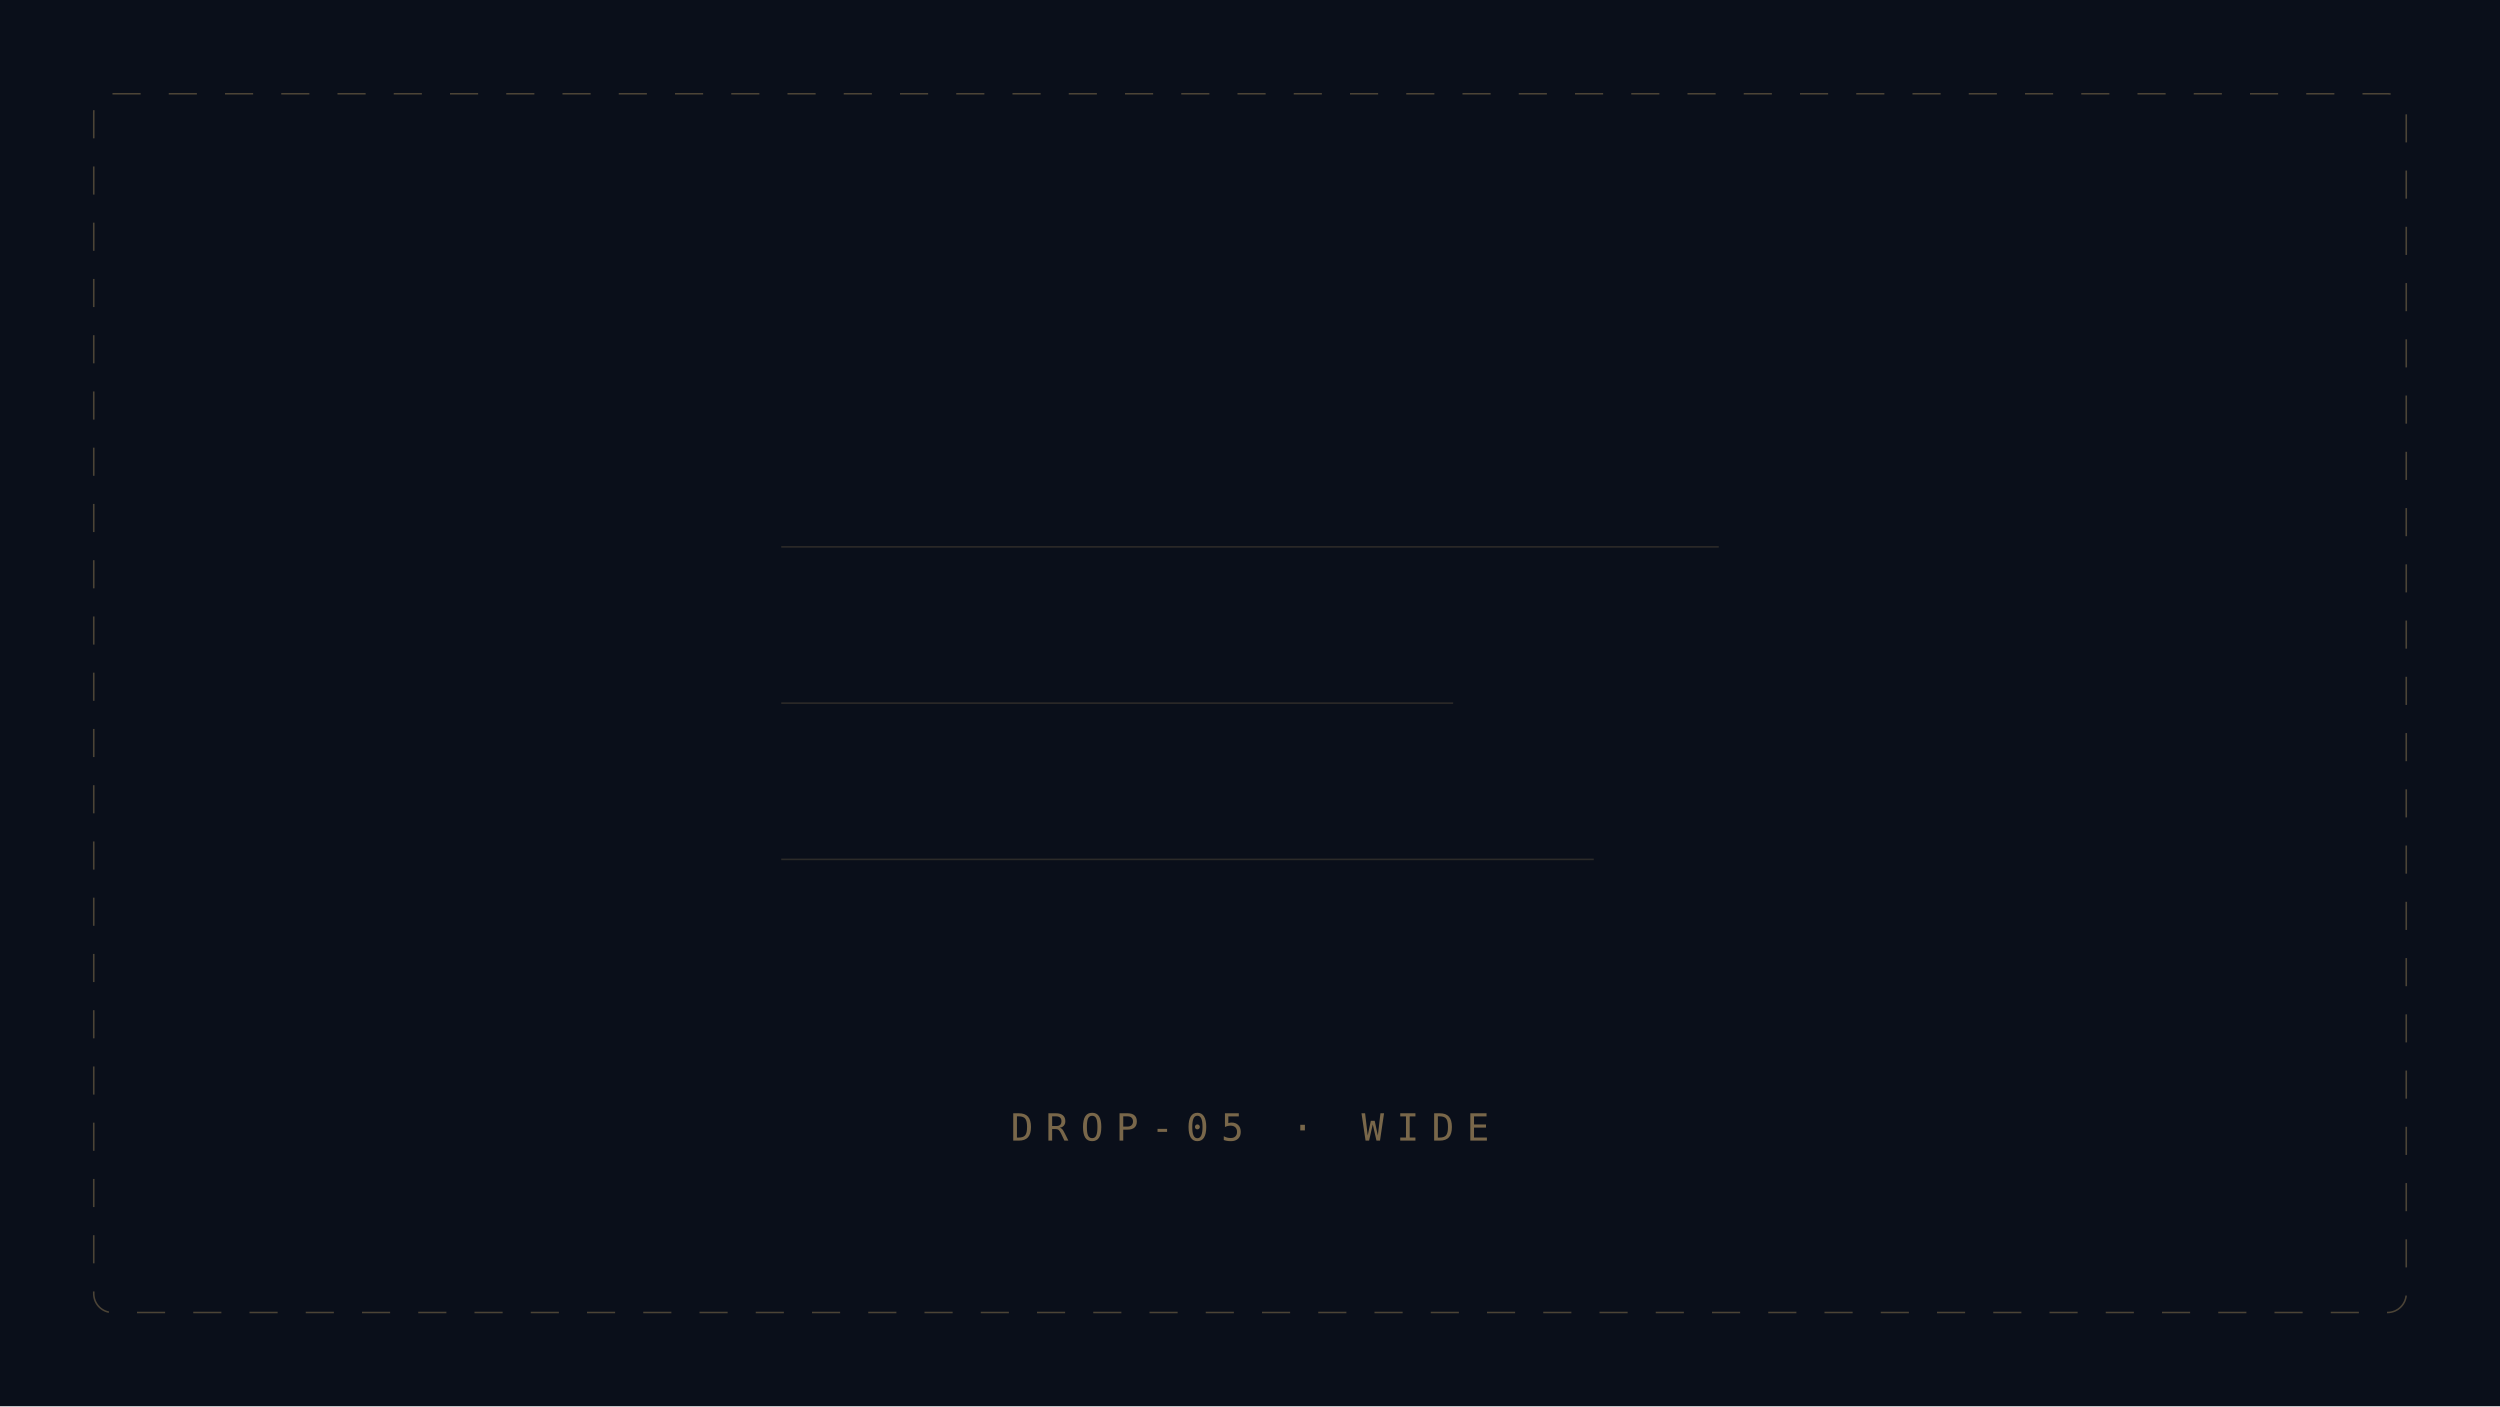
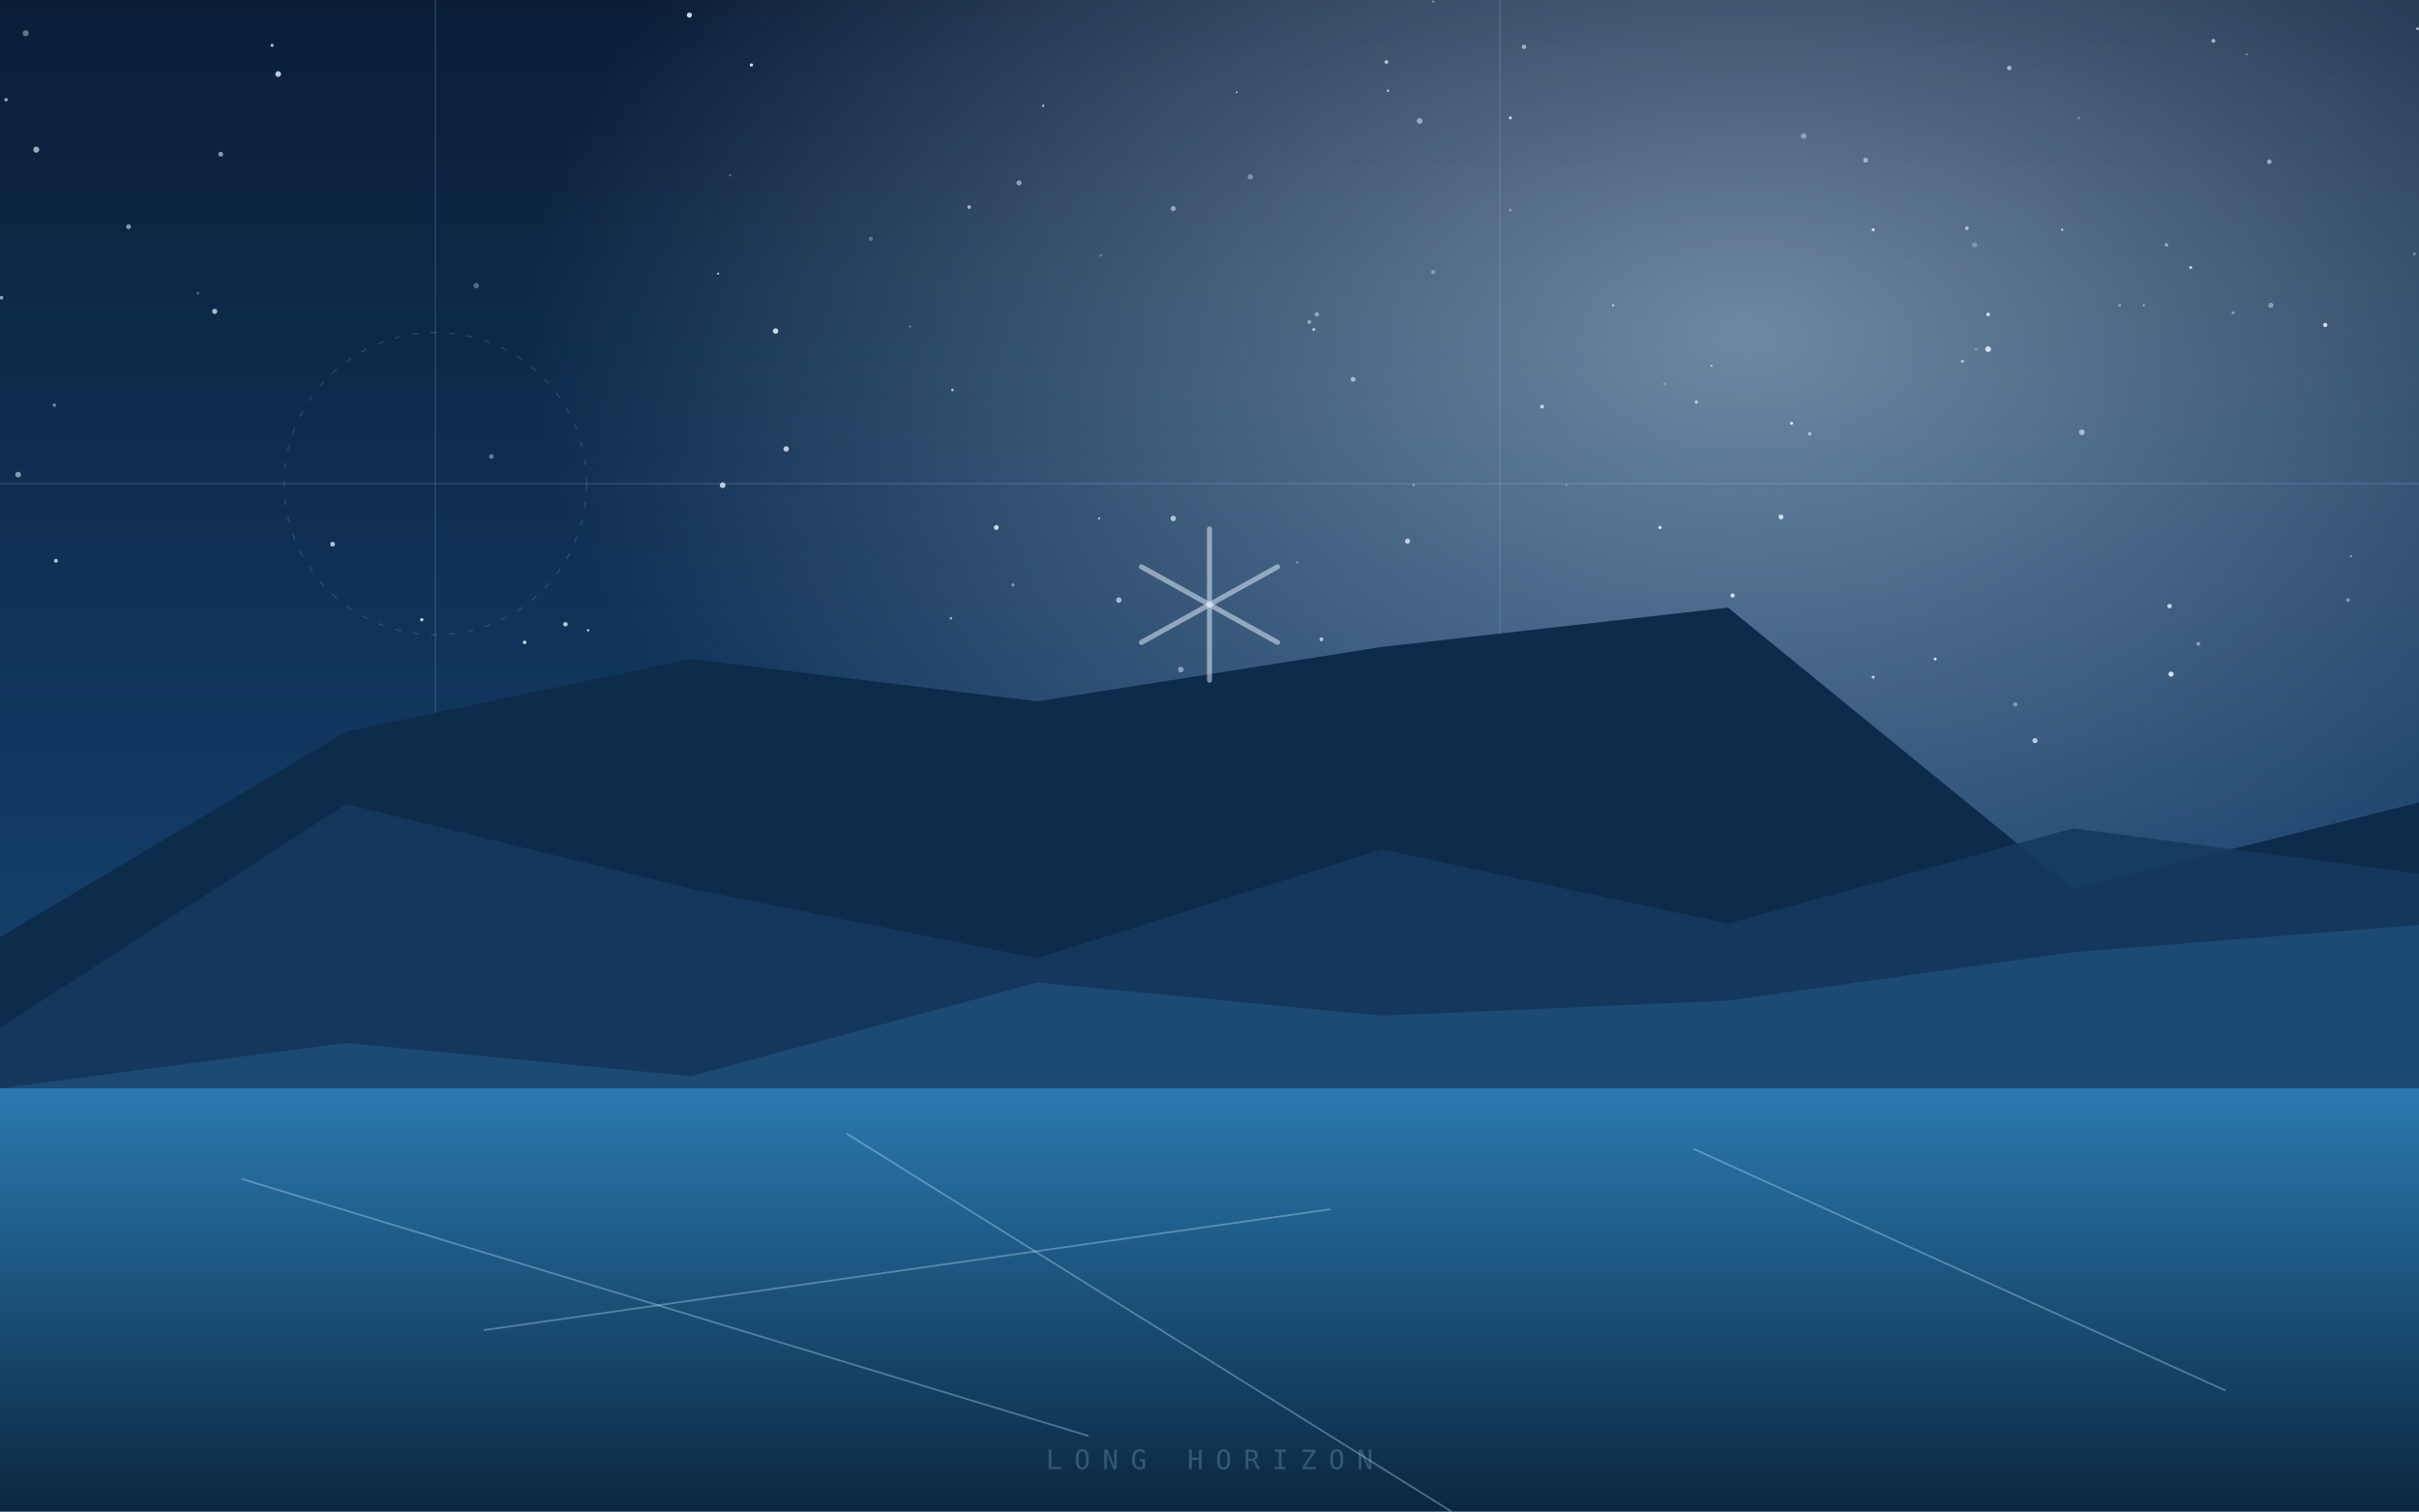
- <svg xmlns="http://www.w3.org/2000/svg" viewBox="0 0 1600 900" fill="none">
-   <rect width="1600" height="900" fill="#0a0f1a" />
-   <rect x="60" y="60" width="1480" height="780" rx="12" stroke="#e8c07a" stroke-dasharray="18 18" opacity=".3" />
-   <path d="M500 350h600M500 450h430M500 550h520" stroke="#e8c07a" opacity=".16" />
-   <text x="800" y="730" text-anchor="middle" font-family="monospace" font-size="24" letter-spacing="8" fill="#e8c07a" opacity=".5">DROP-05 · WIDE</text>
+ <svg xmlns="http://www.w3.org/2000/svg" viewBox="0 0 1600 1000" fill="none">
+   <defs>
+     <linearGradient id="c41sky" x1="0" y1="0" x2="0" y2="1">
+       <stop offset="0" stop-color="#0a1e38" />
+       <stop offset=".55" stop-color="#123a63" />
+       <stop offset="1" stop-color="#1c5a8c" />
+     </linearGradient>
+     <linearGradient id="c41ice" x1="0" y1="0" x2="0" y2="1">
+       <stop offset="0" stop-color="#2a7ab0" />
+       <stop offset="1" stop-color="#0b2740" />
+     </linearGradient>
+     <radialGradient id="c41moon" cx=".72" cy=".22" r=".5">
+       <stop offset="0" stop-color="#cfe7ff" stop-opacity=".5" />
+       <stop offset="1" stop-color="#cfe7ff" stop-opacity="0" />
+     </radialGradient>
+   </defs>
+   <rect width="1600" height="1000" fill="url(#c41sky)" />
+   <rect width="1600" height="1000" fill="url(#c41moon)" />
+   <circle cx="1" cy="197" r="1.2" fill="#eaf4ff" opacity="0.62" />
+   <circle cx="1036" cy="321" r="0.6" fill="#eaf4ff" opacity="0.53" />
+   <circle cx="1454" cy="426" r="1.3" fill="#eaf4ff" opacity="0.46" />
+   <circle cx="1301" cy="151" r="1.2" fill="#eaf4ff" opacity="0.62" />
+   <circle cx="315" cy="189" r="1.8" fill="#eaf4ff" opacity="0.32" />
+   <circle cx="347" cy="425" r="1.2" fill="#eaf4ff" opacity="0.82" />
+   <circle cx="1045" cy="436" r="1.8" fill="#eaf4ff" opacity="0.83" />
+   <circle cx="520" cy="297" r="1.8" fill="#eaf4ff" opacity="0.78" />
+   <circle cx="1146" cy="394" r="1.4" fill="#eaf4ff" opacity="0.85" />
+   <circle cx="17" cy="22" r="2.0" fill="#eaf4ff" opacity="0.40" />
+   <circle cx="641" cy="137" r="1.2" fill="#eaf4ff" opacity="0.66" />
+   <circle cx="1193" cy="90" r="1.9" fill="#eaf4ff" opacity="0.39" />
+   <circle cx="1377" cy="286" r="1.9" fill="#eaf4ff" opacity="0.57" />
+   <circle cx="1464" cy="27" r="1.3" fill="#eaf4ff" opacity="0.63" />
+   <circle cx="858" cy="372" r="0.7" fill="#eaf4ff" opacity="0.44" />
+   <circle cx="918" cy="60" r="0.8" fill="#eaf4ff" opacity="0.73" />
+   <circle cx="999" cy="139" r="1.1" fill="#eaf4ff" opacity="0.32" />
+   <circle cx="389" cy="417" r="0.8" fill="#eaf4ff" opacity="0.82" />
+   <circle cx="1144" cy="435" r="0.8" fill="#eaf4ff" opacity="0.46" />
+   <circle cx="1553" cy="397" r="1.3" fill="#eaf4ff" opacity="0.41" />
+   <circle cx="131" cy="194" r="1.0" fill="#eaf4ff" opacity="0.27" />
+   <circle cx="1555" cy="368" r="0.6" fill="#eaf4ff" opacity="0.70" />
+   <circle cx="1449" cy="177" r="1.0" fill="#eaf4ff" opacity="0.78" />
+   <circle cx="36" cy="268" r="1.1" fill="#eaf4ff" opacity="0.46" />
+   <circle cx="1346" cy="490" r="1.7" fill="#eaf4ff" opacity="0.72" />
+   <circle cx="475" cy="181" r="0.7" fill="#eaf4ff" opacity="0.77" />
+   <circle cx="1197" cy="287" r="1.1" fill="#eaf4ff" opacity="0.64" />
+   <circle cx="843" cy="466" r="0.8" fill="#eaf4ff" opacity="0.36" />
+   <circle cx="728" cy="169" r="0.9" fill="#eaf4ff" opacity="0.26" />
+   <circle cx="483" cy="116" r="0.8" fill="#eaf4ff" opacity="0.29" />
+   <circle cx="1402" cy="202" r="1.0" fill="#eaf4ff" opacity="0.37" />
+   <circle cx="1375" cy="78" r="1.0" fill="#eaf4ff" opacity="0.26" />
+   <circle cx="374" cy="413" r="1.5" fill="#eaf4ff" opacity="0.76" />
+   <circle cx="629" cy="409" r="0.9" fill="#eaf4ff" opacity="0.59" />
+   <circle cx="602" cy="216" r="0.7" fill="#eaf4ff" opacity="0.34" />
+   <circle cx="1538" cy="215" r="1.4" fill="#eaf4ff" opacity="0.87" />
+   <circle cx="1329" cy="45" r="1.5" fill="#eaf4ff" opacity="0.61" />
+   <circle cx="1502" cy="202" r="1.7" fill="#eaf4ff" opacity="0.42" />
+   <circle cx="948" cy="1" r="0.7" fill="#eaf4ff" opacity="0.46" />
+   <circle cx="1020" cy="269" r="1.3" fill="#eaf4ff" opacity="0.75" />
+   <circle cx="1333" cy="466" r="1.4" fill="#eaf4ff" opacity="0.42" />
+   <circle cx="513" cy="219" r="1.8" fill="#eaf4ff" opacity="0.84" />
+   <circle cx="781" cy="443" r="1.9" fill="#eaf4ff" opacity="0.47" />
+   <circle cx="866" cy="213" r="1.3" fill="#eaf4ff" opacity="0.46" />
+   <circle cx="1178" cy="342" r="1.6" fill="#eaf4ff" opacity="0.84" />
+   <circle cx="935" cy="321" r="0.9" fill="#eaf4ff" opacity="0.36" />
+   <circle cx="1501" cy="107" r="1.5" fill="#eaf4ff" opacity="0.57" />
+   <circle cx="776" cy="138" r="1.7" fill="#eaf4ff" opacity="0.50" />
+   <circle cx="1306" cy="162" r="1.7" fill="#eaf4ff" opacity="0.29" />
+   <circle cx="325" cy="302" r="1.5" fill="#eaf4ff" opacity="0.42" />
+   <circle cx="1239" cy="448" r="1.0" fill="#eaf4ff" opacity="0.78" />
+   <circle cx="142" cy="206" r="1.7" fill="#eaf4ff" opacity="0.73" />
+   <circle cx="871" cy="208" r="1.5" fill="#eaf4ff" opacity="0.43" />
+   <circle cx="37" cy="371" r="1.3" fill="#eaf4ff" opacity="0.74" />
+   <circle cx="180" cy="30" r="1.0" fill="#eaf4ff" opacity="0.77" />
+   <circle cx="895" cy="251" r="1.6" fill="#eaf4ff" opacity="0.59" />
+   <circle cx="1307" cy="231" r="0.8" fill="#eaf4ff" opacity="0.32" />
+   <circle cx="1315" cy="208" r="1.2" fill="#eaf4ff" opacity="0.86" />
+   <circle cx="856" cy="462" r="0.9" fill="#eaf4ff" opacity="0.42" />
+   <circle cx="674" cy="121" r="1.7" fill="#eaf4ff" opacity="0.53" />
+   <circle cx="220" cy="360" r="1.6" fill="#eaf4ff" opacity="0.73" />
+   <circle cx="827" cy="117" r="1.8" fill="#eaf4ff" opacity="0.36" />
+   <circle cx="670" cy="387" r="1.0" fill="#eaf4ff" opacity="0.46" />
+   <circle cx="12" cy="314" r="1.9" fill="#eaf4ff" opacity="0.54" />
+   <circle cx="1433" cy="162" r="1.1" fill="#eaf4ff" opacity="0.55" />
+   <circle cx="690" cy="70" r="0.8" fill="#eaf4ff" opacity="0.69" />
+   <circle cx="869" cy="218" r="1.0" fill="#eaf4ff" opacity="0.68" />
+   <circle cx="917" cy="41" r="1.2" fill="#eaf4ff" opacity="0.73" />
+   <circle cx="478" cy="321" r="1.9" fill="#eaf4ff" opacity="0.79" />
+   <circle cx="247" cy="493" r="1.7" fill="#eaf4ff" opacity="0.70" />
+   <circle cx="279" cy="410" r="1.1" fill="#eaf4ff" opacity="0.84" />
+   <circle cx="659" cy="349" r="1.6" fill="#eaf4ff" opacity="0.86" />
+   <circle cx="1006" cy="425" r="1.3" fill="#eaf4ff" opacity="0.33" />
+   <circle cx="1435" cy="401" r="1.5" fill="#eaf4ff" opacity="0.79" />
+   <circle cx="1234" cy="106" r="1.6" fill="#eaf4ff" opacity="0.52" />
+   <circle cx="184" cy="49" r="1.9" fill="#eaf4ff" opacity="0.80" />
+   <circle cx="251" cy="495" r="1.1" fill="#eaf4ff" opacity="0.65" />
+   <circle cx="1185" cy="280" r="1.0" fill="#eaf4ff" opacity="0.90" />
+   <circle cx="1477" cy="207" r="1.0" fill="#eaf4ff" opacity="0.39" />
+   <circle cx="1597" cy="168" r="1.1" fill="#eaf4ff" opacity="0.31" />
+   <circle cx="1008" cy="31" r="1.5" fill="#eaf4ff" opacity="0.54" />
+   <circle cx="818" cy="61" r="0.6" fill="#eaf4ff" opacity="0.77" />
+   <circle cx="630" cy="258" r="0.9" fill="#eaf4ff" opacity="0.65" />
+   <circle cx="999" cy="78" r="1.0" fill="#eaf4ff" opacity="0.83" />
+   <circle cx="1122" cy="266" r="1.1" fill="#eaf4ff" opacity="0.68" />
+   <circle cx="939" cy="80" r="1.9" fill="#eaf4ff" opacity="0.51" />
+   <circle cx="146" cy="102" r="1.6" fill="#eaf4ff" opacity="0.56" />
+   <circle cx="727" cy="343" r="0.7" fill="#eaf4ff" opacity="0.69" />
+   <circle cx="497" cy="43" r="1.1" fill="#eaf4ff" opacity="0.86" />
+   <circle cx="1436" cy="446" r="1.7" fill="#eaf4ff" opacity="0.88" />
+   <circle cx="456" cy="10" r="1.7" fill="#eaf4ff" opacity="0.87" />
+   <circle cx="85" cy="150" r="1.6" fill="#eaf4ff" opacity="0.56" />
+   <circle cx="776" cy="343" r="1.8" fill="#eaf4ff" opacity="0.70" />
+   <circle cx="825" cy="454" r="1.8" fill="#eaf4ff" opacity="0.90" />
+   <circle cx="1298" cy="239" r="1.0" fill="#eaf4ff" opacity="0.64" />
+   <circle cx="1132" cy="242" r="0.7" fill="#eaf4ff" opacity="0.64" />
+   <circle cx="1599" cy="19" r="0.9" fill="#eaf4ff" opacity="0.67" />
+   <circle cx="1486" cy="36" r="0.7" fill="#eaf4ff" opacity="0.38" />
+   <circle cx="1108" cy="430" r="1.5" fill="#eaf4ff" opacity="0.48" />
+   <circle cx="874" cy="423" r="1.3" fill="#eaf4ff" opacity="0.68" />
+   <circle cx="4" cy="66" r="1.1" fill="#eaf4ff" opacity="0.68" />
+   <circle cx="740" cy="397" r="1.8" fill="#eaf4ff" opacity="0.65" />
+   <circle cx="931" cy="358" r="1.7" fill="#eaf4ff" opacity="0.75" />
+   <circle cx="24" cy="99" r="2.0" fill="#eaf4ff" opacity="0.65" />
+   <circle cx="1364" cy="152" r="0.8" fill="#eaf4ff" opacity="0.66" />
+   <circle cx="1280" cy="436" r="1.0" fill="#eaf4ff" opacity="0.83" />
+   <circle cx="948" cy="180" r="1.4" fill="#eaf4ff" opacity="0.37" />
+   <circle cx="1101" cy="254" r="0.7" fill="#eaf4ff" opacity="0.41" />
+   <circle cx="1067" cy="202" r="0.7" fill="#eaf4ff" opacity="0.79" />
+   <circle cx="1418" cy="202" r="0.6" fill="#eaf4ff" opacity="0.74" />
+   <circle cx="1098" cy="349" r="1.1" fill="#eaf4ff" opacity="0.89" />
+   <circle cx="576" cy="158" r="1.4" fill="#eaf4ff" opacity="0.29" />
+   <circle cx="1315" cy="231" r="1.9" fill="#eaf4ff" opacity="0.83" />
+   <circle cx="1239" cy="152" r="1.0" fill="#eaf4ff" opacity="0.88" />
+   <g stroke="#9fd0f5" stroke-opacity=".16" stroke-width="1">
+     <line x1="0" y1="320" x2="1600" y2="320" />
+     <line x1="288" y1="0" x2="288" y2="600" />
+     <line x1="992" y1="0" x2="992" y2="500" />
+     <circle cx="288" cy="320" r="100" stroke-dasharray="4 8" />
+   </g>
+   <polygon points="0,620 229,484 457,436 686,464 914,428 1143,402 1371,588 1600,531 1600,900 0,900" fill="#0d2b4a" opacity="1" />
+   <polygon points="0,680 229,532 457,588 686,634 914,562 1143,611 1371,548 1600,578 1600,900 0,900" fill="#153a5e" opacity="0.9" />
+   <polygon points="0,720 229,690 457,712 686,650 914,672 1143,662 1371,630 1600,612 1600,900 0,900" fill="#1e4d78" opacity="0.85" />
+   <rect x="0" y="720" width="1600" height="280" fill="url(#c41ice)" />
+   <g stroke="#bfe4ff" stroke-opacity=".35" stroke-width="1.2">
+     <path d="M160 780 L720 950" />
+     <path d="M560 750 L960 1000" />
+     <path d="M1120 760 L1472 920" />
+     <path d="M320 880 L880 800" />
+   </g>
+   <g transform="translate(800 400)" stroke="#eaf6ff" stroke-opacity=".5" stroke-width="3.333" stroke-linecap="round">
+     <line x1="0" y1="-50" x2="0" y2="50" />
+     <line x1="-45" y1="-25" x2="45" y2="25" />
+     <line x1="-45" y1="25" x2="45" y2="-25" />
+   </g>
+   <text x="800" y="972" text-anchor="middle" font-family="monospace" font-size="17.778" letter-spacing="8" fill="#bfe4ff" opacity=".22">LONG HORIZON</text>
</svg>
